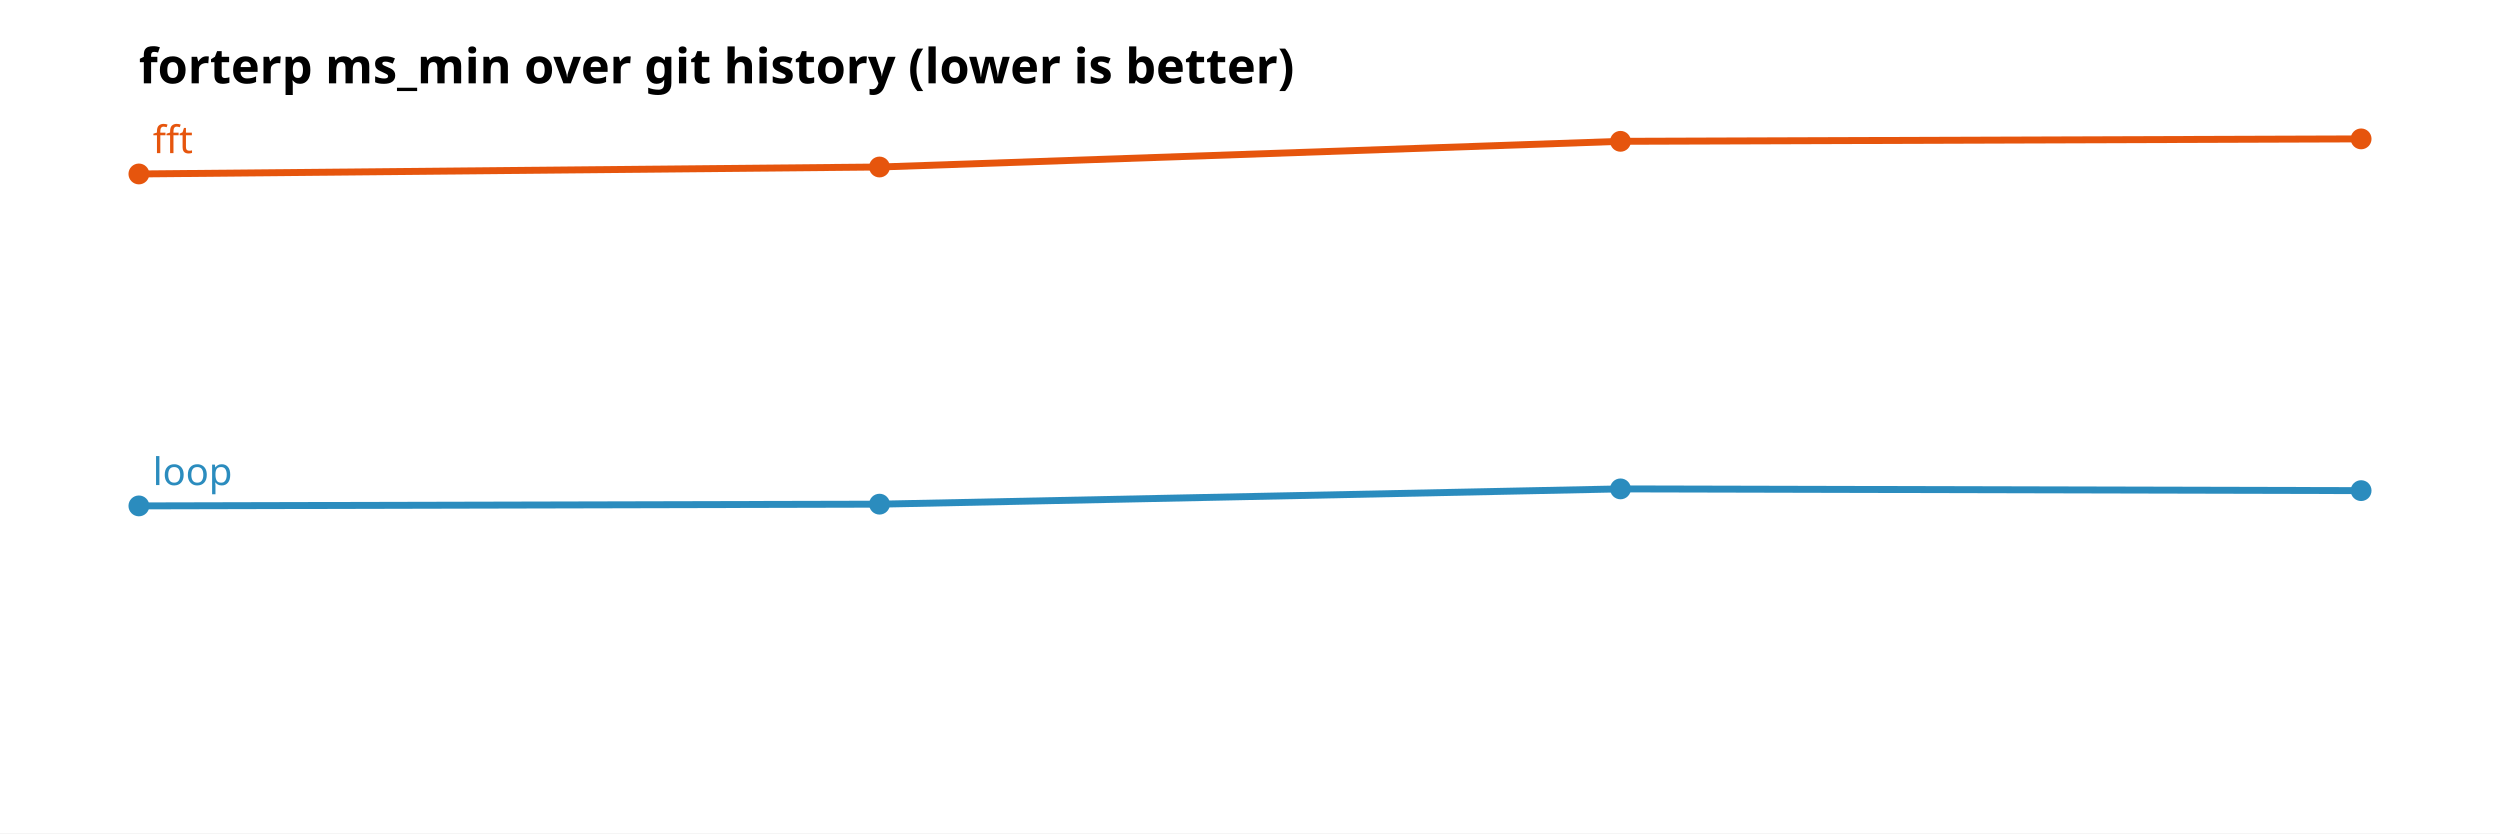
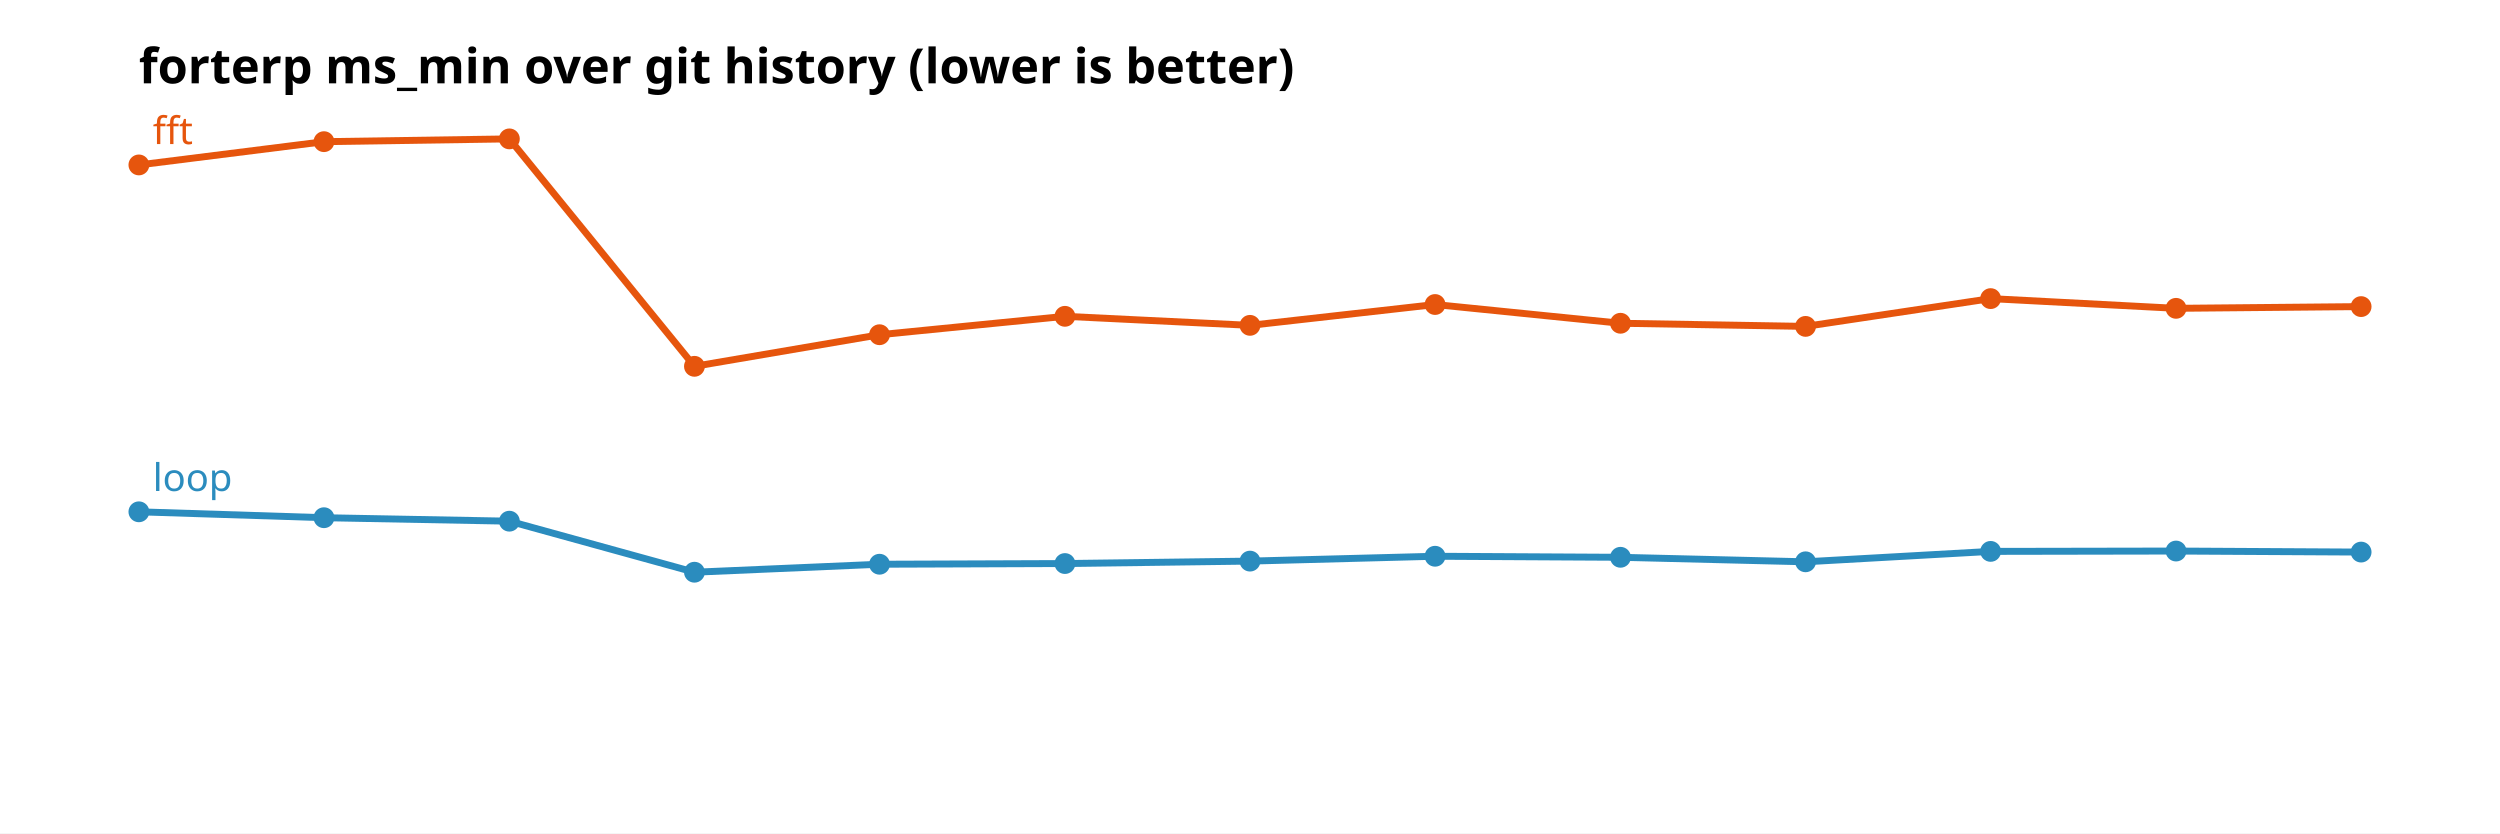
<svg xmlns="http://www.w3.org/2000/svg" width="720" height="240" font-family="sans-serif">
  <rect width="720" height="240" fill="white" />
  <text x="40" y="24" font-size="14" font-weight="bold">forterp ms_min over git history (lower is better)</text>
-   <circle cx="40.0" cy="145.7" r="3" fill="#2b8cbe" />
-   <circle cx="253.3" cy="145.2" r="3" fill="#2b8cbe" />
-   <circle cx="466.7" cy="140.8" r="3" fill="#2b8cbe" />
-   <circle cx="680.0" cy="141.3" r="3" fill="#2b8cbe" />
-   <polyline fill="none" stroke="#2b8cbe" stroke-width="2" points="40.0,145.7 253.3,145.2 466.7,140.8 680.0,141.3" />
-   <text x="44" y="139.7" font-size="11" fill="#2b8cbe">loop</text>
-   <circle cx="40.0" cy="50.1" r="3" fill="#e6550d" />
-   <circle cx="253.3" cy="48.1" r="3" fill="#e6550d" />
-   <circle cx="466.7" cy="40.7" r="3" fill="#e6550d" />
-   <circle cx="680.0" cy="40.0" r="3" fill="#e6550d" />
-   <polyline fill="none" stroke="#e6550d" stroke-width="2" points="40.0,50.1 253.3,48.1 466.7,40.7 680.0,40.0" />
-   <text x="44" y="44.1" font-size="11" fill="#e6550d">fft</text>
+   <circle cx="40.0" cy="147.4" r="3" fill="#2b8cbe" />
+   <circle cx="93.3" cy="149.1" r="3" fill="#2b8cbe" />
+   <circle cx="146.7" cy="150.1" r="3" fill="#2b8cbe" />
+   <circle cx="200.0" cy="164.8" r="3" fill="#2b8cbe" />
+   <circle cx="253.3" cy="162.5" r="3" fill="#2b8cbe" />
+   <circle cx="306.7" cy="162.3" r="3" fill="#2b8cbe" />
+   <circle cx="360.0" cy="161.6" r="3" fill="#2b8cbe" />
+   <circle cx="413.3" cy="160.2" r="3" fill="#2b8cbe" />
+   <circle cx="466.7" cy="160.5" r="3" fill="#2b8cbe" />
+   <circle cx="520.0" cy="161.8" r="3" fill="#2b8cbe" />
+   <circle cx="573.3" cy="158.8" r="3" fill="#2b8cbe" />
+   <circle cx="626.7" cy="158.7" r="3" fill="#2b8cbe" />
+   <circle cx="680.0" cy="159.0" r="3" fill="#2b8cbe" />
+   <polyline fill="none" stroke="#2b8cbe" stroke-width="2" points="40.0,147.4 93.3,149.1 146.7,150.1 200.0,164.8 253.3,162.5 306.7,162.3 360.0,161.6 413.3,160.2 466.7,160.5 520.0,161.8 573.3,158.8 626.7,158.7 680.0,159.0" />
+   <text x="44" y="141.4" font-size="11" fill="#2b8cbe">loop</text>
+   <circle cx="40.0" cy="47.5" r="3" fill="#e6550d" />
+   <circle cx="93.3" cy="40.8" r="3" fill="#e6550d" />
+   <circle cx="146.7" cy="40.0" r="3" fill="#e6550d" />
+   <circle cx="200.0" cy="105.5" r="3" fill="#e6550d" />
+   <circle cx="253.3" cy="96.4" r="3" fill="#e6550d" />
+   <circle cx="306.7" cy="91.1" r="3" fill="#e6550d" />
+   <circle cx="360.0" cy="93.7" r="3" fill="#e6550d" />
+   <circle cx="413.3" cy="87.7" r="3" fill="#e6550d" />
+   <circle cx="466.7" cy="93.1" r="3" fill="#e6550d" />
+   <circle cx="520.0" cy="94.0" r="3" fill="#e6550d" />
+   <circle cx="573.3" cy="86.0" r="3" fill="#e6550d" />
+   <circle cx="626.7" cy="88.8" r="3" fill="#e6550d" />
+   <circle cx="680.0" cy="88.3" r="3" fill="#e6550d" />
+   <polyline fill="none" stroke="#e6550d" stroke-width="2" points="40.0,47.5 93.3,40.8 146.7,40.0 200.0,105.5 253.3,96.4 306.7,91.1 360.0,93.7 413.3,87.7 466.7,93.1 520.0,94.0 573.3,86.0 626.7,88.8 680.0,88.3" />
+   <text x="44" y="41.5" font-size="11" fill="#e6550d">fft</text>
</svg>
